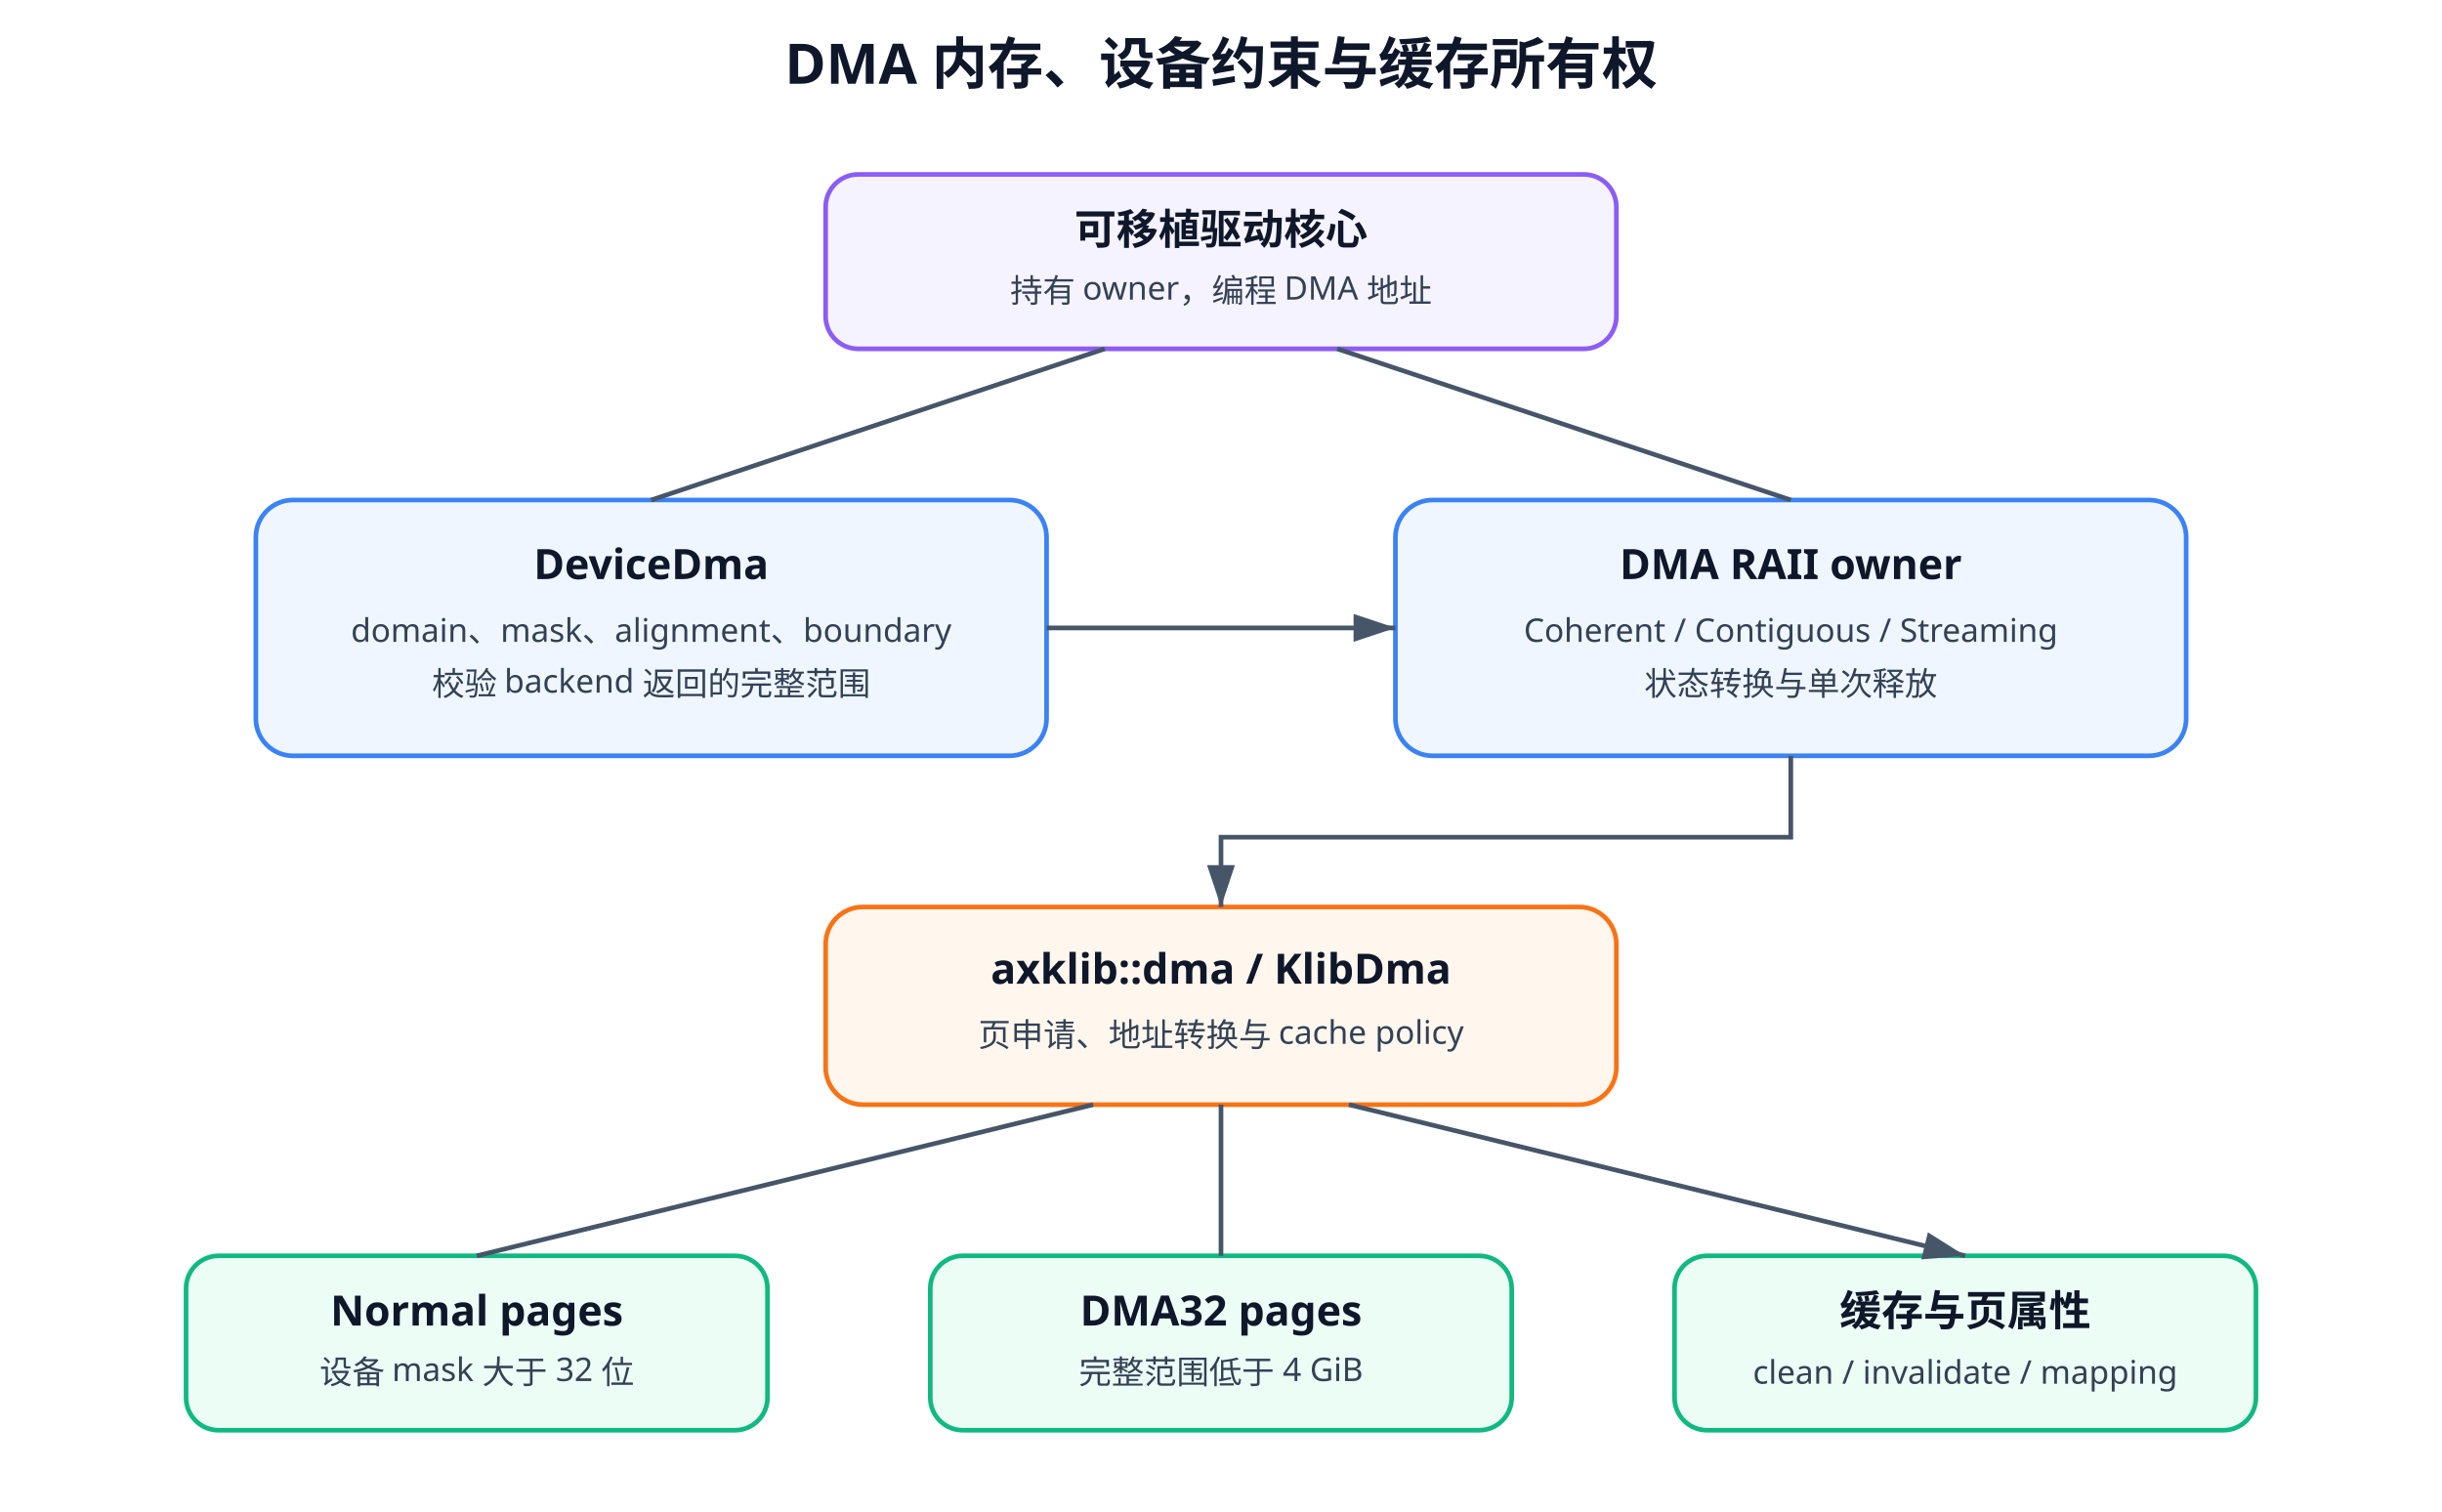
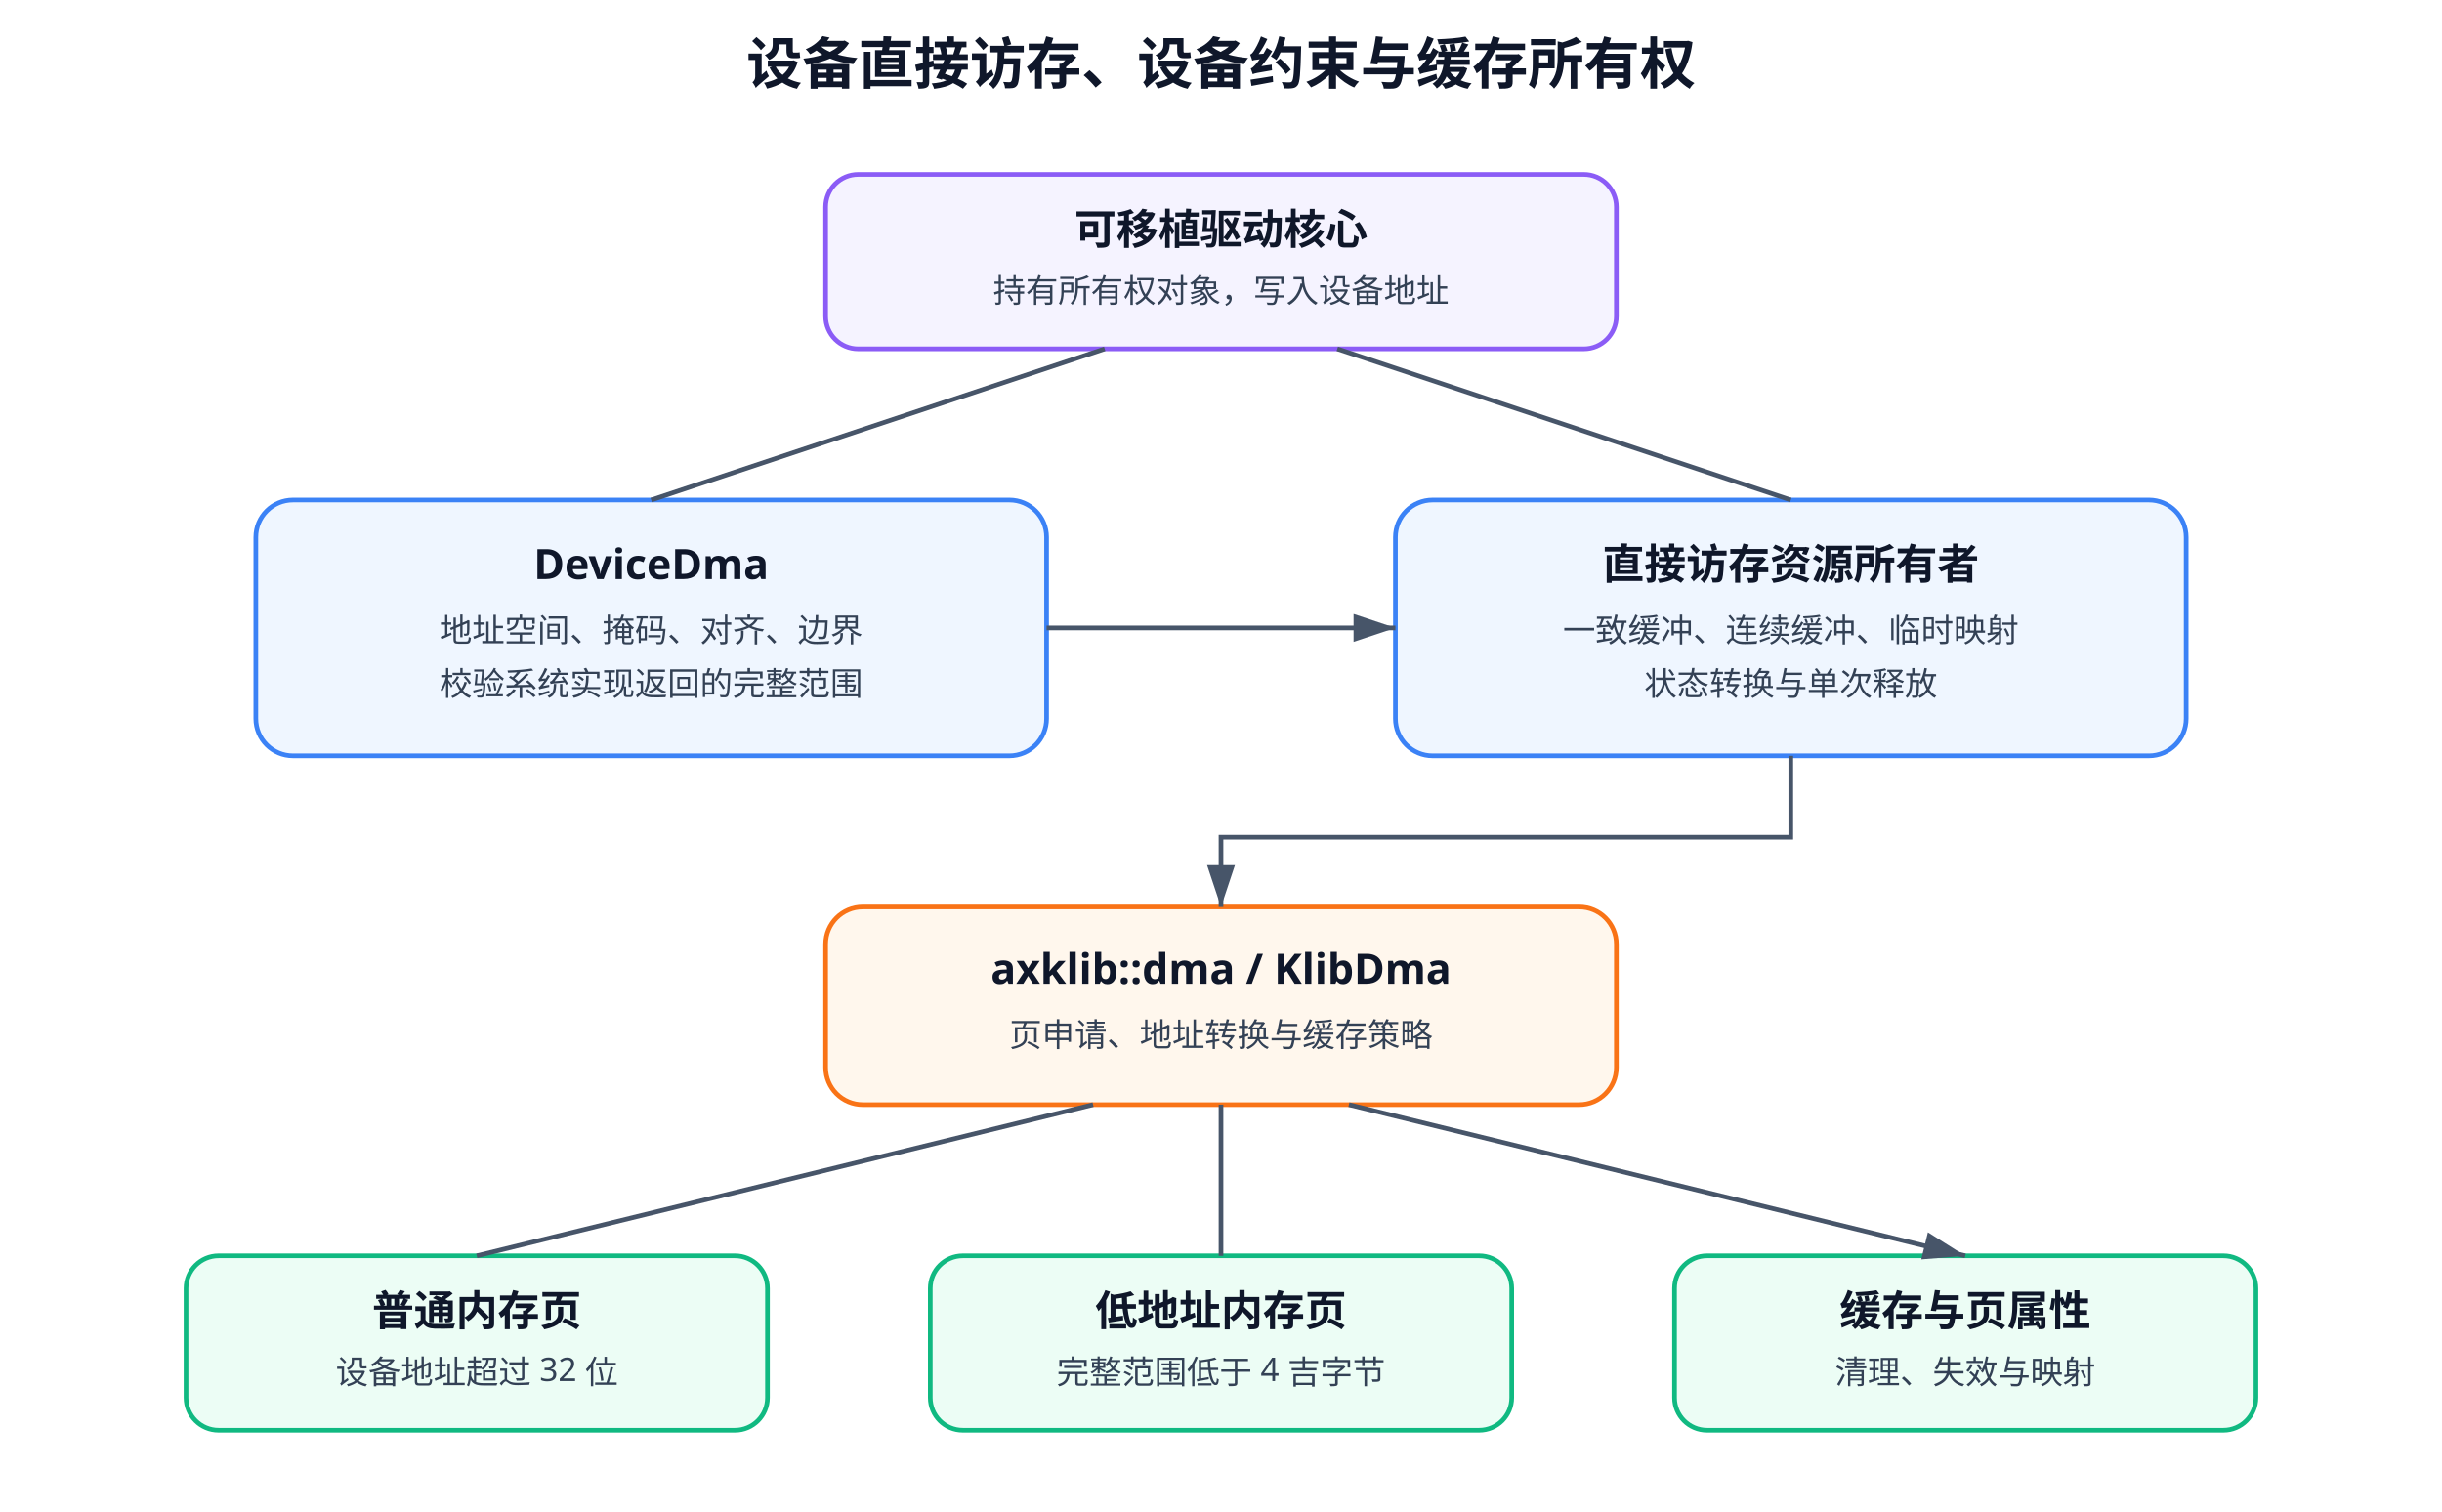
<svg xmlns="http://www.w3.org/2000/svg" width="1050" height="650" viewBox="0 0 1050 650" role="img" aria-labelledby="title desc">
  <defs>
    <marker id="a" markerWidth="10" markerHeight="10" refX="9" refY="3" orient="auto">
      <path d="M0 0L0 6L9 3Z" fill="#475569" />
    </marker>
    <style>.h{font:700 24px sans-serif;fill:#0f172a}.t{font:600 18px sans-serif;fill:#0f172a}.s{font:14px sans-serif;fill:#334155}.drv{fill:#f5f3ff;stroke:#8b5cf6;stroke-width:2}.api{fill:#eff6ff;stroke:#3b82f6;stroke-width:2}.plat{fill:#fff7ed;stroke:#f97316;stroke-width:2}.mem{fill:#ecfdf5;stroke:#10b981;stroke-width:2}.l{fill:none;stroke:#475569;stroke-width:2;marker-end:url(#a)}</style>
  </defs>
-   <text x="525" y="36" text-anchor="middle" class="h">DMA 内存、设备约束与缓存所有权</text>
+   <text x="525" y="36" text-anchor="middle" class="h">设备直接访存、设备约束与缓存所有权</text>
  <rect x="355" y="75" width="340" height="75" rx="14" class="drv" />
  <text x="525" y="105" text-anchor="middle" class="t">可移植驱动核心</text>
-   <text x="525" y="130" text-anchor="middle" class="s">持有 owner，编程 DMA 地址</text>
+   <text x="525" y="130" text-anchor="middle" class="s">持有所有权对象，写入设备地址</text>
  <rect x="110" y="215" width="340" height="110" rx="16" class="api" />
  <text x="280" y="249" text-anchor="middle" class="t">DeviceDma</text>
-   <text x="280" y="276" text-anchor="middle" class="s">domain、mask、alignment、boundary</text>
-   <text x="280" y="299" text-anchor="middle" class="s">校验 backend 返回的完整范围</text>
+   <text x="280" y="276" text-anchor="middle" class="s">地址空间、掩码、对齐、边界</text>
+   <text x="280" y="299" text-anchor="middle" class="s">校验系统实现返回的完整范围</text>
  <rect x="600" y="215" width="340" height="110" rx="16" class="api" />
-   <text x="770" y="249" text-anchor="middle" class="t">DMA RAII owner</text>
-   <text x="770" y="276" text-anchor="middle" class="s">Coherent / Contiguous / Streaming</text>
+   <text x="770" y="249" text-anchor="middle" class="t">直接访存资源所有者</text>
+   <text x="770" y="276" text-anchor="middle" class="s">一致缓冲、连续缓冲、临时映射</text>
  <text x="770" y="299" text-anchor="middle" class="s">状态转换与单次释放</text>
  <path d="M475 150L280 215M575 150L770 215M450 270H600" class="l" />
  <rect x="355" y="390" width="340" height="85" rx="16" class="plat" />
  <text x="525" y="423" text-anchor="middle" class="t">axklib::dma / KlibDma</text>
-   <text x="525" y="450" text-anchor="middle" class="s">页申请、地址转换与 cache policy</text>
+   <text x="525" y="450" text-anchor="middle" class="s">页申请、地址转换与缓存策略</text>
  <path d="M770 325V360H525V390" class="l" />
  <rect x="80" y="540" width="250" height="75" rx="14" class="mem" />
-   <text x="205" y="570" text-anchor="middle" class="t">Normal pages</text>
-   <text x="205" y="595" text-anchor="middle" class="s">设备 mask 大于 32 位</text>
+   <text x="205" y="570" text-anchor="middle" class="t">普通内存页</text>
+   <text x="205" y="595" text-anchor="middle" class="s">设备地址超过 32 位</text>
  <rect x="400" y="540" width="250" height="75" rx="14" class="mem" />
-   <text x="525" y="570" text-anchor="middle" class="t">DMA32 pages</text>
-   <text x="525" y="595" text-anchor="middle" class="s">完整范围低于 4 GiB</text>
+   <text x="525" y="570" text-anchor="middle" class="t">低地址内存页</text>
+   <text x="525" y="595" text-anchor="middle" class="s">完整范围低于 4 吉字节</text>
  <rect x="720" y="540" width="250" height="75" rx="14" class="mem" />
  <text x="845" y="570" text-anchor="middle" class="t">缓存与页属性</text>
-   <text x="845" y="595" text-anchor="middle" class="s">clean / invalidate / mapping</text>
+   <text x="845" y="595" text-anchor="middle" class="s">清理、失效与映射</text>
  <path d="M470 475L205 540M525 475V540M580 475L845 540" class="l" />
</svg>
